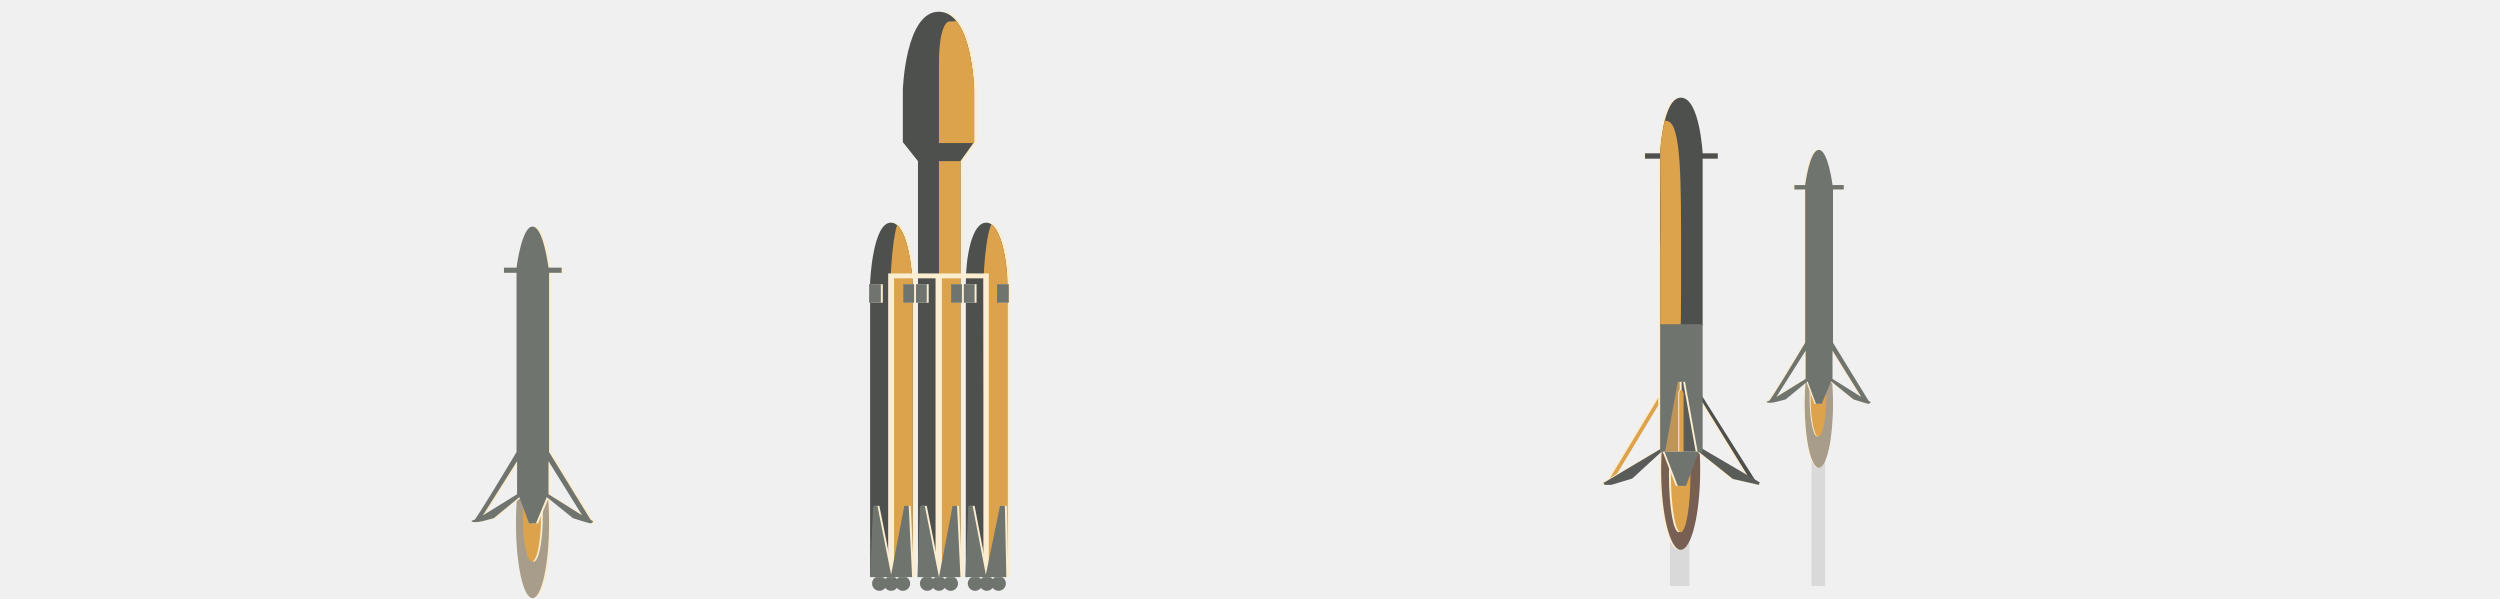
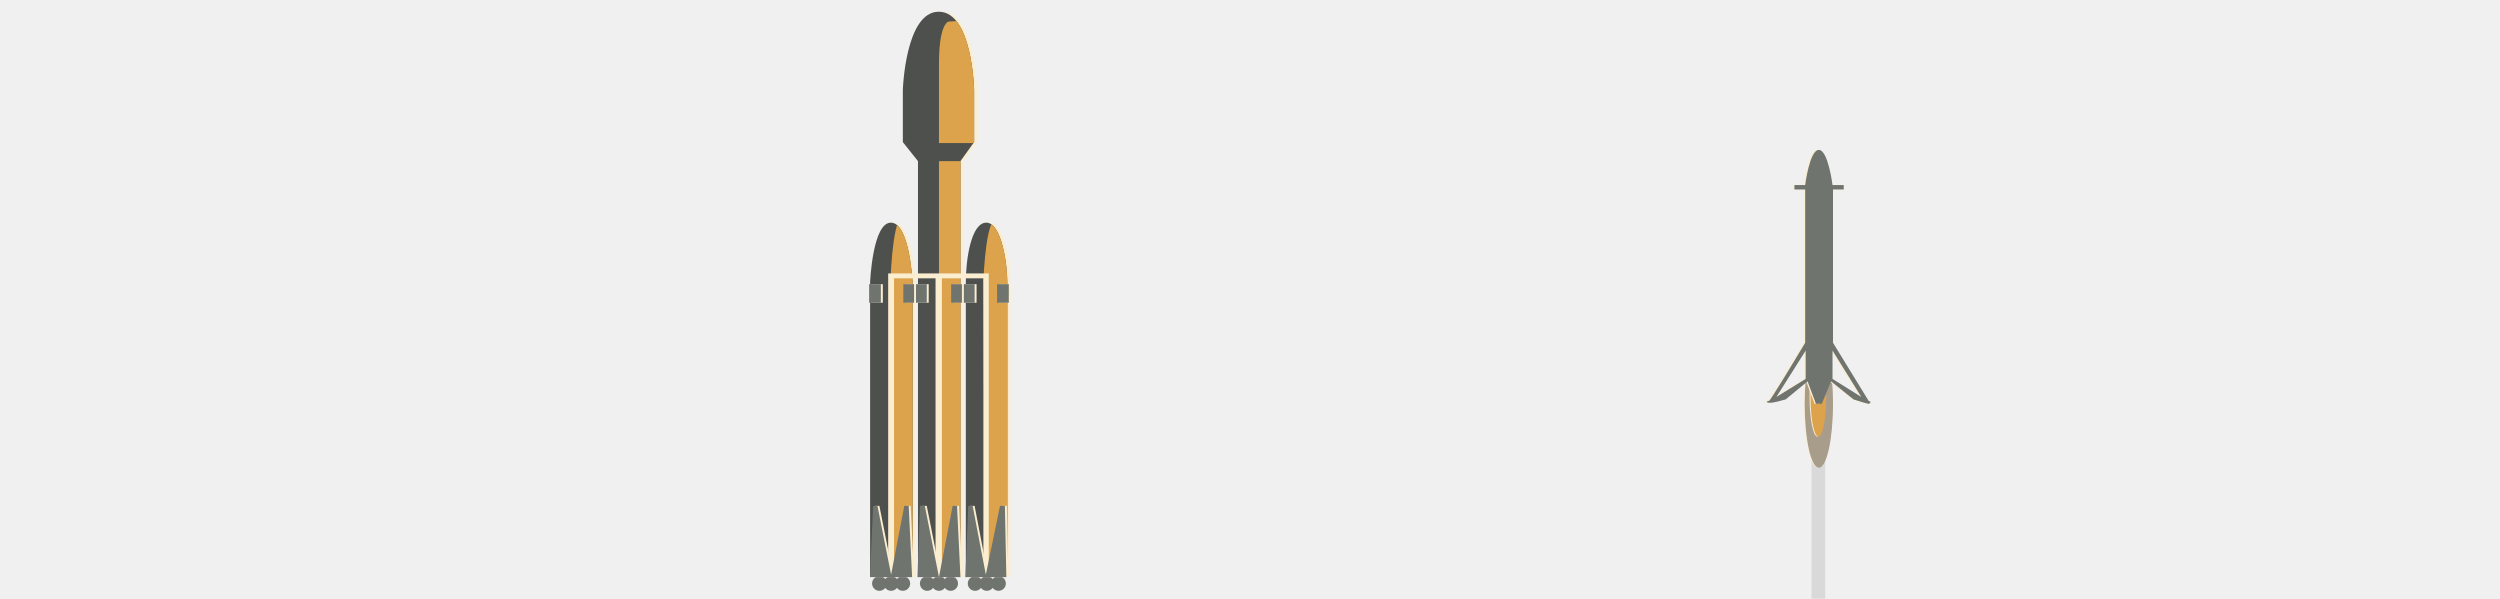
<svg xmlns="http://www.w3.org/2000/svg" width="2560" height="613" viewBox="0 0 2560 613" fill="none">
  <style>

.rocket-1{
-     animation: 5s rocketFly linear infinite;
+     animation: 12s rocketFly linear infinite;
+     transform: translate(0px, 700px);
+     opacity: 0;
+ }
+ 
+ .rocket-2{
+     animation: 12s rocketFly linear infinite;
+     animation-delay: 3s;
+     opacity: 0;
}

@keyframes rocketFly{
+     0%{transform: translate(0px, 700px); opacity: 1; }
+     70%{transform: translate(0px, -700px); opacity: 1;}
+     71%{transform: translate(0px, -700px); opacity: 0;}
+     99%{transform: translate(0px, 700px); opacity: 0;}
+     100%{transform: translate(0px, 700px); opacity: 0;}
+ }

-     0%{transform: translate(0px, 0px)}
-     1%{transform: translate(2px, -1px)}
-     2%{transform: translate(-2px, -1px)}
-     3%{transform: translate(2px, -2px)}
-     4%{transform: translate(-2px, -3px)}
-     5%{transform: translate(2px, -4px)}
-     6%{transform: translate(-2px, -5px)}
-     7%{transform: translate(2px, -6px)}
-     8%{transform: translate(-2px, -7px)}
-     9%{transform: translate(2px, -8px)}
-     10%{transform: translate(-2px, -9px)}
-     11%{transform: translate(2px, -10px)}
-     12%{transform: translate(-2px, -11px)}
-     13%{transform: translate(2px, -12px)}
-     14%{transform: translate(-2px, -13px)}
-     15%{transform: translate(2px, -14px)}
-     16%{transform: translate(-2px, -15px)}
-     17%{transform: translate(2px, -16px)}
-     18%{transform: translate(-2px, -17px)}
-     19%{transform: translate(2px, -18px)}
-     20%{transform: translate(-2px, -19px)}
-     21%{transform: translate(2px, -20px)}
-     22%{transform: translate(-2px, -21px)}
-     100%{transform: translate(0px, -250px)}
+ .hide-back{
+     transform: translateY(70px)
}
</style>
  <g clip-path="url(#clip0_1_895)">
-     <path d="M1855 438H1869V600H1855V438Z" fill="#D9D9D9" />
+     <path class="hide-back" d="M1855 329H1869V718H1855V329Z" fill="#D9D9D9" />
    <path d="M1876 413.5C1876 449.675 1869.51 479 1861.5 479C1853.49 479 1847 449.675 1847 413.5C1847 377.325 1853.49 348 1861.5 348C1869.51 348 1876 377.325 1876 413.5Z" fill="#FBEDD0" />
    <path d="M1877 413.5C1877 449.675 1870.51 479 1862.5 479C1854.49 479 1848 449.675 1848 413.5C1848 377.325 1854.49 348 1862.5 348C1870.51 348 1877 377.325 1877 413.5Z" fill="#A89C8A" />
    <path d="M1869 406.5C1869 428.868 1865.42 447 1861 447C1856.58 447 1853 428.868 1853 406.5C1853 384.132 1856.58 366 1861 366C1865.42 366 1869 384.132 1869 406.5Z" fill="#FBEDD0" />
    <path d="M1870 406.5C1870 428.868 1866.42 447 1862 447C1857.58 447 1854 428.868 1854 406.5C1854 384.132 1857.58 366 1862 366C1866.42 366 1870 384.132 1870 406.5Z" fill="#DCA34C" />
    <path fill-rule="evenodd" clip-rule="evenodd" d="M1807.5 411.5C1808 412.5 1811.5 413 1817.5 411.5C1822.3 410.3 1825.83 409.333 1827 409L1849.5 390.5L1858 413.5H1864L1873.5 390.5L1896.5 409C1901.17 410.5 1910.8 413.5 1912 413.5C1913.2 413.5 1913.83 412.167 1914 411.5L1912 410.5L1875.5 351V194H1886.5V189.5H1875C1875 189.5 1870.5 153.5 1861 153.5C1851.5 153.5 1847 189.5 1847 189.5H1836V194H1847V351C1835.17 370.833 1811.2 410.5 1810 410.5C1808.8 410.5 1807.83 411.167 1807.5 411.5ZM1817.5 406.5L1847.5 359V388L1817.5 406.5ZM1875 359V388L1904.5 406.5L1875 359Z" fill="#FBEDD0" />
    <path fill-rule="evenodd" clip-rule="evenodd" d="M1809 411.5C1809.5 412.5 1813 413 1819 411.5C1823.8 410.3 1827.33 409.333 1828.5 409L1851 390.5L1859.5 413.5H1865.5L1875 390.5L1898 409C1902.67 410.5 1912.3 413.5 1913.5 413.5C1914.7 413.5 1915.33 412.167 1915.5 411.5L1913.5 410.5L1877 351V194H1888V189.5H1876.5C1876.5 189.5 1872 153.5 1862.5 153.5C1853 153.5 1848.5 189.5 1848.5 189.5H1837.5V194H1848.5V351C1836.67 370.833 1812.7 410.5 1811.5 410.5C1810.3 410.5 1809.33 411.167 1809 411.5ZM1819 406.5L1849 359V388L1819 406.5ZM1876.5 359V388L1906 406.5L1876.5 359Z" fill="#6F746E" />
-     <path d="M564.075 535.932C564.075 578.219 556.486 612.5 547.125 612.5C537.763 612.5 530.175 578.219 530.175 535.932C530.175 493.645 537.763 459.365 547.125 459.365C556.486 459.365 564.075 493.645 564.075 535.932Z" fill="#FBEDD0" />
-     <path d="M562.244 535.932C562.244 578.22 554.655 612.5 545.294 612.5C535.932 612.5 528.344 578.22 528.344 535.932C528.344 493.645 535.932 459.365 545.294 459.365C554.655 459.365 562.244 493.645 562.244 535.932Z" fill="#A89C8A" />
-     <path d="M555.892 527.75C555.892 553.897 551.705 575.093 546.54 575.093C541.375 575.093 537.188 553.897 537.188 527.75C537.188 501.603 541.375 480.406 546.54 480.406C551.705 480.406 555.892 501.603 555.892 527.75Z" fill="#FBEDD0" />
-     <path d="M554.061 527.75C554.061 553.897 549.874 575.093 544.709 575.093C539.544 575.093 535.357 553.897 535.357 527.75C535.357 501.603 539.544 480.406 544.709 480.406C549.874 480.406 554.061 501.603 554.061 527.75Z" fill="#DCA34C" />
-     <path fill-rule="evenodd" clip-rule="evenodd" d="M485 533.594C485.584 534.763 489.676 535.348 496.69 533.594C502.301 532.192 506.431 531.062 507.795 530.672L534.097 509.046L544.033 535.932H551.047L562.152 509.046L589.038 530.672C594.493 532.426 605.755 535.932 607.157 535.932C608.56 535.932 609.3 534.374 609.495 533.594L607.157 532.426L564.49 462.872V279.343H577.349V274.083H563.905C563.905 274.083 558.645 232 547.54 232C536.435 232 531.174 274.083 531.174 274.083H518.316V279.343H531.174V462.872C517.341 486.056 489.325 532.426 487.922 532.426C486.52 532.426 485.39 533.205 485 533.594ZM496.689 527.75L531.758 472.223V506.124L496.689 527.75ZM563.905 472.223V506.124L598.39 527.75L563.905 472.223Z" fill="#FBEDD0" />
-     <path fill-rule="evenodd" clip-rule="evenodd" d="M482.754 533.594C483.338 534.763 487.43 535.348 494.443 533.594C500.055 532.192 504.185 531.062 505.549 530.672L531.851 509.046L541.787 535.932H548.801L559.906 509.046L586.792 530.672C592.247 532.426 603.508 535.932 604.911 535.932C606.314 535.932 607.054 534.374 607.249 533.594L604.911 532.426L562.244 462.872V279.343H575.102V274.083H561.659C561.659 274.083 556.399 232 545.294 232C534.188 232 528.928 274.083 528.928 274.083H516.069V279.343H528.928V462.872C515.095 486.056 487.079 532.426 485.676 532.426C484.273 532.426 483.143 533.205 482.754 533.594ZM494.443 527.75L529.512 472.223V506.124L494.443 527.75ZM561.659 472.223V506.124L596.144 527.75L561.659 472.223Z" fill="#6F746E" />
+     <path class="rocket-2" d="M564.075 535.932C564.075 578.219 556.486 612.5 547.125 612.5C537.763 612.5 530.175 578.219 530.175 535.932C530.175 493.645 537.763 459.365 547.125 459.365C556.486 459.365 564.075 493.645 564.075 535.932Z" fill="#FBEDD0" />
+     <path class="rocket-2" d="M562.244 535.932C562.244 578.22 554.655 612.5 545.294 612.5C535.932 612.5 528.344 578.22 528.344 535.932C528.344 493.645 535.932 459.365 545.294 459.365C554.655 459.365 562.244 493.645 562.244 535.932Z" fill="#A89C8A" />
+     <path class="rocket-2" d="M555.892 527.75C555.892 553.897 551.705 575.093 546.54 575.093C541.375 575.093 537.188 553.897 537.188 527.75C537.188 501.603 541.375 480.406 546.54 480.406C551.705 480.406 555.892 501.603 555.892 527.75Z" fill="#FBEDD0" />
+     <path class="rocket-2" d="M554.061 527.75C554.061 553.897 549.874 575.093 544.709 575.093C539.544 575.093 535.357 553.897 535.357 527.75C535.357 501.603 539.544 480.406 544.709 480.406C549.874 480.406 554.061 501.603 554.061 527.75Z" fill="#DCA34C" />
+     <path class="rocket-2" fill-rule="evenodd" clip-rule="evenodd" d="M485 533.594C485.584 534.763 489.676 535.348 496.69 533.594C502.301 532.192 506.431 531.062 507.795 530.672L534.097 509.046L544.033 535.932H551.047L562.152 509.046L589.038 530.672C594.493 532.426 605.755 535.932 607.157 535.932C608.56 535.932 609.3 534.374 609.495 533.594L607.157 532.426L564.49 462.872V279.343H577.349V274.083H563.905C563.905 274.083 558.645 232 547.54 232C536.435 232 531.174 274.083 531.174 274.083H518.316V279.343H531.174V462.872C517.341 486.056 489.325 532.426 487.922 532.426C486.52 532.426 485.39 533.205 485 533.594ZM496.689 527.75L531.758 472.223V506.124L496.689 527.75ZM563.905 472.223V506.124L598.39 527.75L563.905 472.223Z" fill="#FBEDD0" />
+     <path class="rocket-2" fill-rule="evenodd" clip-rule="evenodd" d="M482.754 533.594C483.338 534.763 487.43 535.348 494.443 533.594C500.055 532.192 504.185 531.062 505.549 530.672L531.851 509.046L541.787 535.932H548.801L559.906 509.046L586.792 530.672C592.247 532.426 603.508 535.932 604.911 535.932C606.314 535.932 607.054 534.374 607.249 533.594L604.911 532.426L562.244 462.872V279.343H575.102V274.083H561.659C561.659 274.083 556.399 232 545.294 232C534.188 232 528.928 274.083 528.928 274.083H516.069V279.343H528.928V462.872C515.095 486.056 487.079 532.426 485.676 532.426C484.273 532.426 483.143 533.205 482.754 533.594ZM494.443 527.75L529.512 472.223V506.124L494.443 527.75ZM561.659 472.223V506.124L596.144 527.75L561.659 472.223Z" fill="#6F746E" />
    <g class="rocket-1">
-       <path d="M1710 530H1730V600H1710V530Z" fill="#D9D9D9" />
      <path d="M1739 481C1739 526.287 1730.05 563 1719 563C1707.95 563 1699 526.287 1699 481C1699 435.713 1707.95 399 1719 399C1730.05 399 1739 435.713 1739 481Z" fill="#FBEDD0" />
      <path d="M1741 481C1741 526.287 1732.05 563 1721 563C1709.95 563 1701 526.287 1701 481C1701 435.713 1709.95 399 1721 399C1732.05 399 1741 435.713 1741 481Z" fill="#776053" />
      <path d="M1721.5 464.5L1722 390H1716.5L1704 462L1705.5 463L1721.5 464.5Z" fill="#BD9558" />
      <path d="M1644.5 493L1698.5 403.5V411L1651.5 489L1644.5 493Z" fill="#FBEDD0" />
      <path d="M1646.5 493L1700.5 403.5V411L1653.5 489L1646.5 493Z" fill="#DCA34C" />
      <path d="M1736.5 404L1788.5 488.5L1795.5 492L1736.5 398.5V404Z" fill="#FBEDD0" />
      <path d="M1738.5 404L1790.5 488.5L1797.5 492L1738.5 398.5V404Z" fill="#4D504D" />
      <path d="M1772.5 490.5L1738 463H1735.5L1720 465V388.5H1724L1739.5 458.5L1800 494L1799 496.5L1772.5 490.5Z" fill="#FBEDD0" />
      <path d="M1774.5 490.5L1740 463H1737.5L1722 465V388.5H1726L1741.5 458.5L1802 494L1801 496.5L1774.5 490.5Z" fill="#5A5C59" />
      <path d="M1640 494.5L1698 460L1700.5 461.5L1669.5 490L1648 496.5H1641L1640 494.5Z" fill="#FBEDD0" />
      <path d="M1736.5 463H1741.5V332H1698V463H1703L1716 391H1723.5L1736.5 463Z" fill="#FBEDD0" />
      <path d="M1642 494.5L1700 460L1702.5 461.5L1671.5 490L1650 496.5H1643L1642 494.5Z" fill="#5A5C59" />
      <path d="M1718.5 403V463.5H1723V403C1723 403 1722.5 399.5 1720.5 399.5C1718.5 399.5 1718.5 403 1718.5 403Z" fill="#FBEDD0" />
      <path d="M1719.5 403V463.5H1724V403C1724 403 1723.5 399.5 1721.5 399.5C1719.5 399.5 1719.5 403 1719.5 403Z" fill="#DCA34C" />
      <path d="M1729 486C1729 518.585 1724.52 545 1719 545C1713.48 545 1709 518.585 1709 486C1709 453.415 1713.48 471.5 1719 471.5C1724.52 471.5 1729 453.415 1729 486Z" fill="#FBEDD0" />
      <path d="M1682.5 162.5H1698V333.5H1741.5V162.5H1757V157H1741.5C1741.5 157 1738.5 100.5 1719.5 100C1700.5 99.5 1698 157 1698 157H1682.5V162.5Z" fill="#FBEDD0" />
      <path d="M1731 486C1731 518.585 1726.52 545 1721 545C1715.48 545 1711 518.585 1711 486C1711 453.415 1715.48 471.5 1721 471.5C1726.52 471.5 1731 453.415 1731 486Z" fill="#DCA34C" />
      <path d="M1684.5 162.5H1700V333.5H1743.5V162.5H1759V157H1743.5C1743.5 157 1740.5 100.5 1721.5 100C1702.5 99.5 1700 157 1700 157H1684.5V162.5Z" fill="#4D504D" />
    </g>
    <mask id="mask0_1_895" style="mask-type:alpha" maskUnits="userSpaceOnUse" x="1684" y="99" width="75" height="235">
      <path d="M1684.5 162.5H1700V333.5H1743.5V162.5H1759V157H1743.5C1743.5 157 1740.5 100.5 1721.5 100C1702.5 99.5 1700 157 1700 157H1684.5V162.5Z" fill="#4D504D" />
    </mask>
    <g class="rocket-1" mask="url(#mask0_1_895)">
      <path d="M1721.42 266.5C1721.42 343.544 1722.04 403 1707.8 403C1693.55 403 1699.04 352.044 1699.04 275C1701.58 233.27 1699.56 189.189 1700 159.5C1700.32 137.964 1693.59 120.376 1707.8 124C1722 127.624 1721.42 189.456 1721.42 266.5Z" fill="#DCA34C" />
    </g>
    <path class="rocket-1" d="M1738.5 463H1743.5V332H1700V463H1705L1718 391H1725.5L1738.5 463Z" fill="#6F746E" />
    <path class="rocket-1" d="M1724.5 497.5H1716L1702.5 462.5H1737.5L1724.5 497.5Z" fill="#FBEDD0" />
    <path class="rocket-1" d="M1726.5 497.5H1718L1704.5 462.5H1739.5L1726.5 497.5Z" fill="#6F746E" />
    <path d="M894 289V590.5H937.5V289C937.5 289 934.5 228.5 915.5 228C896.5 227.5 894 289 894 289Z" fill="#FBEDD0" />
    <path d="M992 289V590.5H1034.5V289C1034.5 270.5 1028.5 228 1013 228C997.5 228 992 265.5 992 289Z" fill="#FBEDD0" />
    <path d="M891 289V590.5H934.5V289C934.5 289 931.5 228.5 912.5 228C893.5 227.5 891 289 891 289Z" fill="#4D504D" />
    <path d="M989 289V590.5H1031.5V289C1031.5 270.5 1025.5 228 1010 228C994.5 228 989 265.5 989 289Z" fill="#4D504D" />
    <mask id="mask1_1_895" style="mask-type:alpha" maskUnits="userSpaceOnUse" x="891" y="227" width="141" height="364">
      <path d="M891 289V590.5H934.5V289C934.5 289 931.5 228.5 912.5 228C893.5 227.5 891 289 891 289Z" fill="#D9D9D9" />
      <path d="M989 289V590.5H1031.5V289C1031.5 270.5 1025.5 228 1010 228C994.5 228 989 265.5 989 289Z" fill="#D9D9D9" />
    </mask>
    <g mask="url(#mask1_1_895)">
      <path d="M913.5 591.5L912 284.5C913.167 254.666 918.5 202.2 930.5 231C942.5 259.8 940.5 301.333 938 318.5L937 593L913.5 591.5Z" fill="#DCA34C" />
      <path d="M1008.5 594.861L1007 287.861C1008.17 258.028 1013.5 205.561 1025.5 234.361C1037.5 263.161 1035.5 304.695 1033 321.861L1032 596.361L1008.5 594.861Z" fill="#DCA34C" />
    </g>
    <path d="M943 165V590.5H986.5V165L1000.5 145.5V92C1000.5 92 998.758 12.354 964.5 12C930.08 11.644 927.5 92 927.5 92V145.5L943 165Z" fill="#FBEDD0" />
    <path d="M940 165V590.5H983.5V165L997.5 145.5V92C997.5 92 995.758 12.354 961.5 12C927.08 11.644 924.5 92 924.5 92V145.5L940 165Z" fill="#4D504D" />
    <mask id="mask2_1_895" style="mask-type:alpha" maskUnits="userSpaceOnUse" x="924" y="11" width="74" height="580">
      <path d="M940 165V590.5H983.5V165L997.5 145.5V92C997.5 92 995.758 12.354 961.5 12C927.08 11.644 924.5 92 924.5 92V145.5L940 165Z" fill="#333333" />
    </mask>
    <g mask="url(#mask2_1_895)">
      <path d="M961.5 590.5V165H984L997.537 146.5H961.5V65C961.5 29.4 968.833 21.5 972.5 22L999 20.5V144.5L997.537 146.5L984 165L985.5 590.5H961.5Z" fill="#DCA34C" />
    </g>
    <path d="M909.5 280V589H915.5V285H958V591.5H964.5V285H1007V591.5H1012.5V280H909.5Z" fill="#FBEDD0" />
    <rect x="892" y="291" width="12" height="19" fill="#FBEDD0" />
    <rect x="1023" y="291" width="12" height="19" fill="#FBEDD0" />
    <rect x="989" y="291" width="11" height="19" fill="#FBEDD0" />
    <rect x="940" y="291" width="11" height="19" fill="#FBEDD0" />
    <rect x="976" y="291" width="11" height="19" fill="#FBEDD0" />
    <rect x="927" y="291" width="11" height="19" fill="#FBEDD0" />
    <rect x="890" y="291" width="12" height="19" fill="#6F746E" />
    <rect x="1021" y="291" width="12" height="19" fill="#6F746E" />
    <rect x="987" y="291" width="11" height="19" fill="#6F746E" />
    <rect x="938" y="291" width="11" height="19" fill="#6F746E" />
    <rect x="974" y="291" width="11" height="19" fill="#6F746E" />
    <rect x="925" y="291" width="11" height="19" fill="#6F746E" />
    <path fill-rule="evenodd" clip-rule="evenodd" d="M900.5 605C902.953 605 905.132 603.822 906.5 602.001C907.868 603.822 910.047 605 912.5 605C914.953 605 917.132 603.822 918.5 602.001C919.868 603.822 922.047 605 924.5 605C928.642 605 932 601.642 932 597.5C932 593.358 928.642 590 924.5 590C922.047 590 919.868 591.178 918.5 592.999C917.132 591.178 914.953 590 912.5 590C910.047 590 907.868 591.178 906.5 592.999C905.132 591.178 902.953 590 900.5 590C896.358 590 893 593.358 893 597.5C893 601.642 896.358 605 900.5 605Z" fill="#6F746E" />
    <path fill-rule="evenodd" clip-rule="evenodd" d="M949.5 605C951.953 605 954.132 603.822 955.5 602.001C956.868 603.822 959.047 605 961.5 605C963.953 605 966.132 603.822 967.5 602.001C968.868 603.822 971.047 605 973.5 605C977.642 605 981 601.642 981 597.5C981 593.358 977.642 590 973.5 590C971.047 590 968.868 591.178 967.5 592.999C966.132 591.178 963.953 590 961.5 590C959.047 590 956.868 591.178 955.5 592.999C954.132 591.178 951.953 590 949.5 590C945.358 590 942 593.358 942 597.5C942 601.642 945.358 605 949.5 605Z" fill="#6F746E" />
    <path fill-rule="evenodd" clip-rule="evenodd" d="M998.5 605C1000.95 605 1003.13 603.822 1004.5 602.001C1005.87 603.822 1008.05 605 1010.5 605C1012.95 605 1015.13 603.822 1016.5 602.001C1017.87 603.822 1020.05 605 1022.5 605C1026.64 605 1030 601.642 1030 597.5C1030 593.358 1026.64 590 1022.5 590C1020.05 590 1017.87 591.178 1016.5 592.999C1015.13 591.178 1012.95 590 1010.5 590C1008.05 590 1005.87 591.178 1004.5 592.999C1003.13 591.178 1000.95 590 998.5 590C994.358 590 991 593.358 991 597.5C991 601.642 994.358 605 998.5 605Z" fill="#6F746E" />
    <path d="M896 518L893 591H936L932.5 518H928L914.5 588.5L900.5 518H896Z" fill="#FBEDD0" />
    <path d="M941.5 591L944 518H949L963.5 591L977.5 518H982L985.5 591H963.5H941.5Z" fill="#FBEDD0" />
    <path d="M993.5 518L990.5 591H1032.5L1031 518H1026L1011.5 588.5L998 518H993.5Z" fill="#FBEDD0" />
    <path d="M894 518L891 591H934L930.5 518H926L912.5 588.5L898.5 518H894Z" fill="#6F746E" />
    <path d="M939.5 591L942 518H947L961.5 591L975.5 518H980L983.5 591H961.5H939.5Z" fill="#6F746E" />
    <path d="M991.5 518L988.5 591H1030.5L1029 518H1024L1009.5 588.5L996 518H991.5Z" fill="#6F746E" />
  </g>
  <defs>
    <clipPath id="clip0_1_895">
      <rect width="2560" height="613" fill="white" />
    </clipPath>
  </defs>
</svg>
